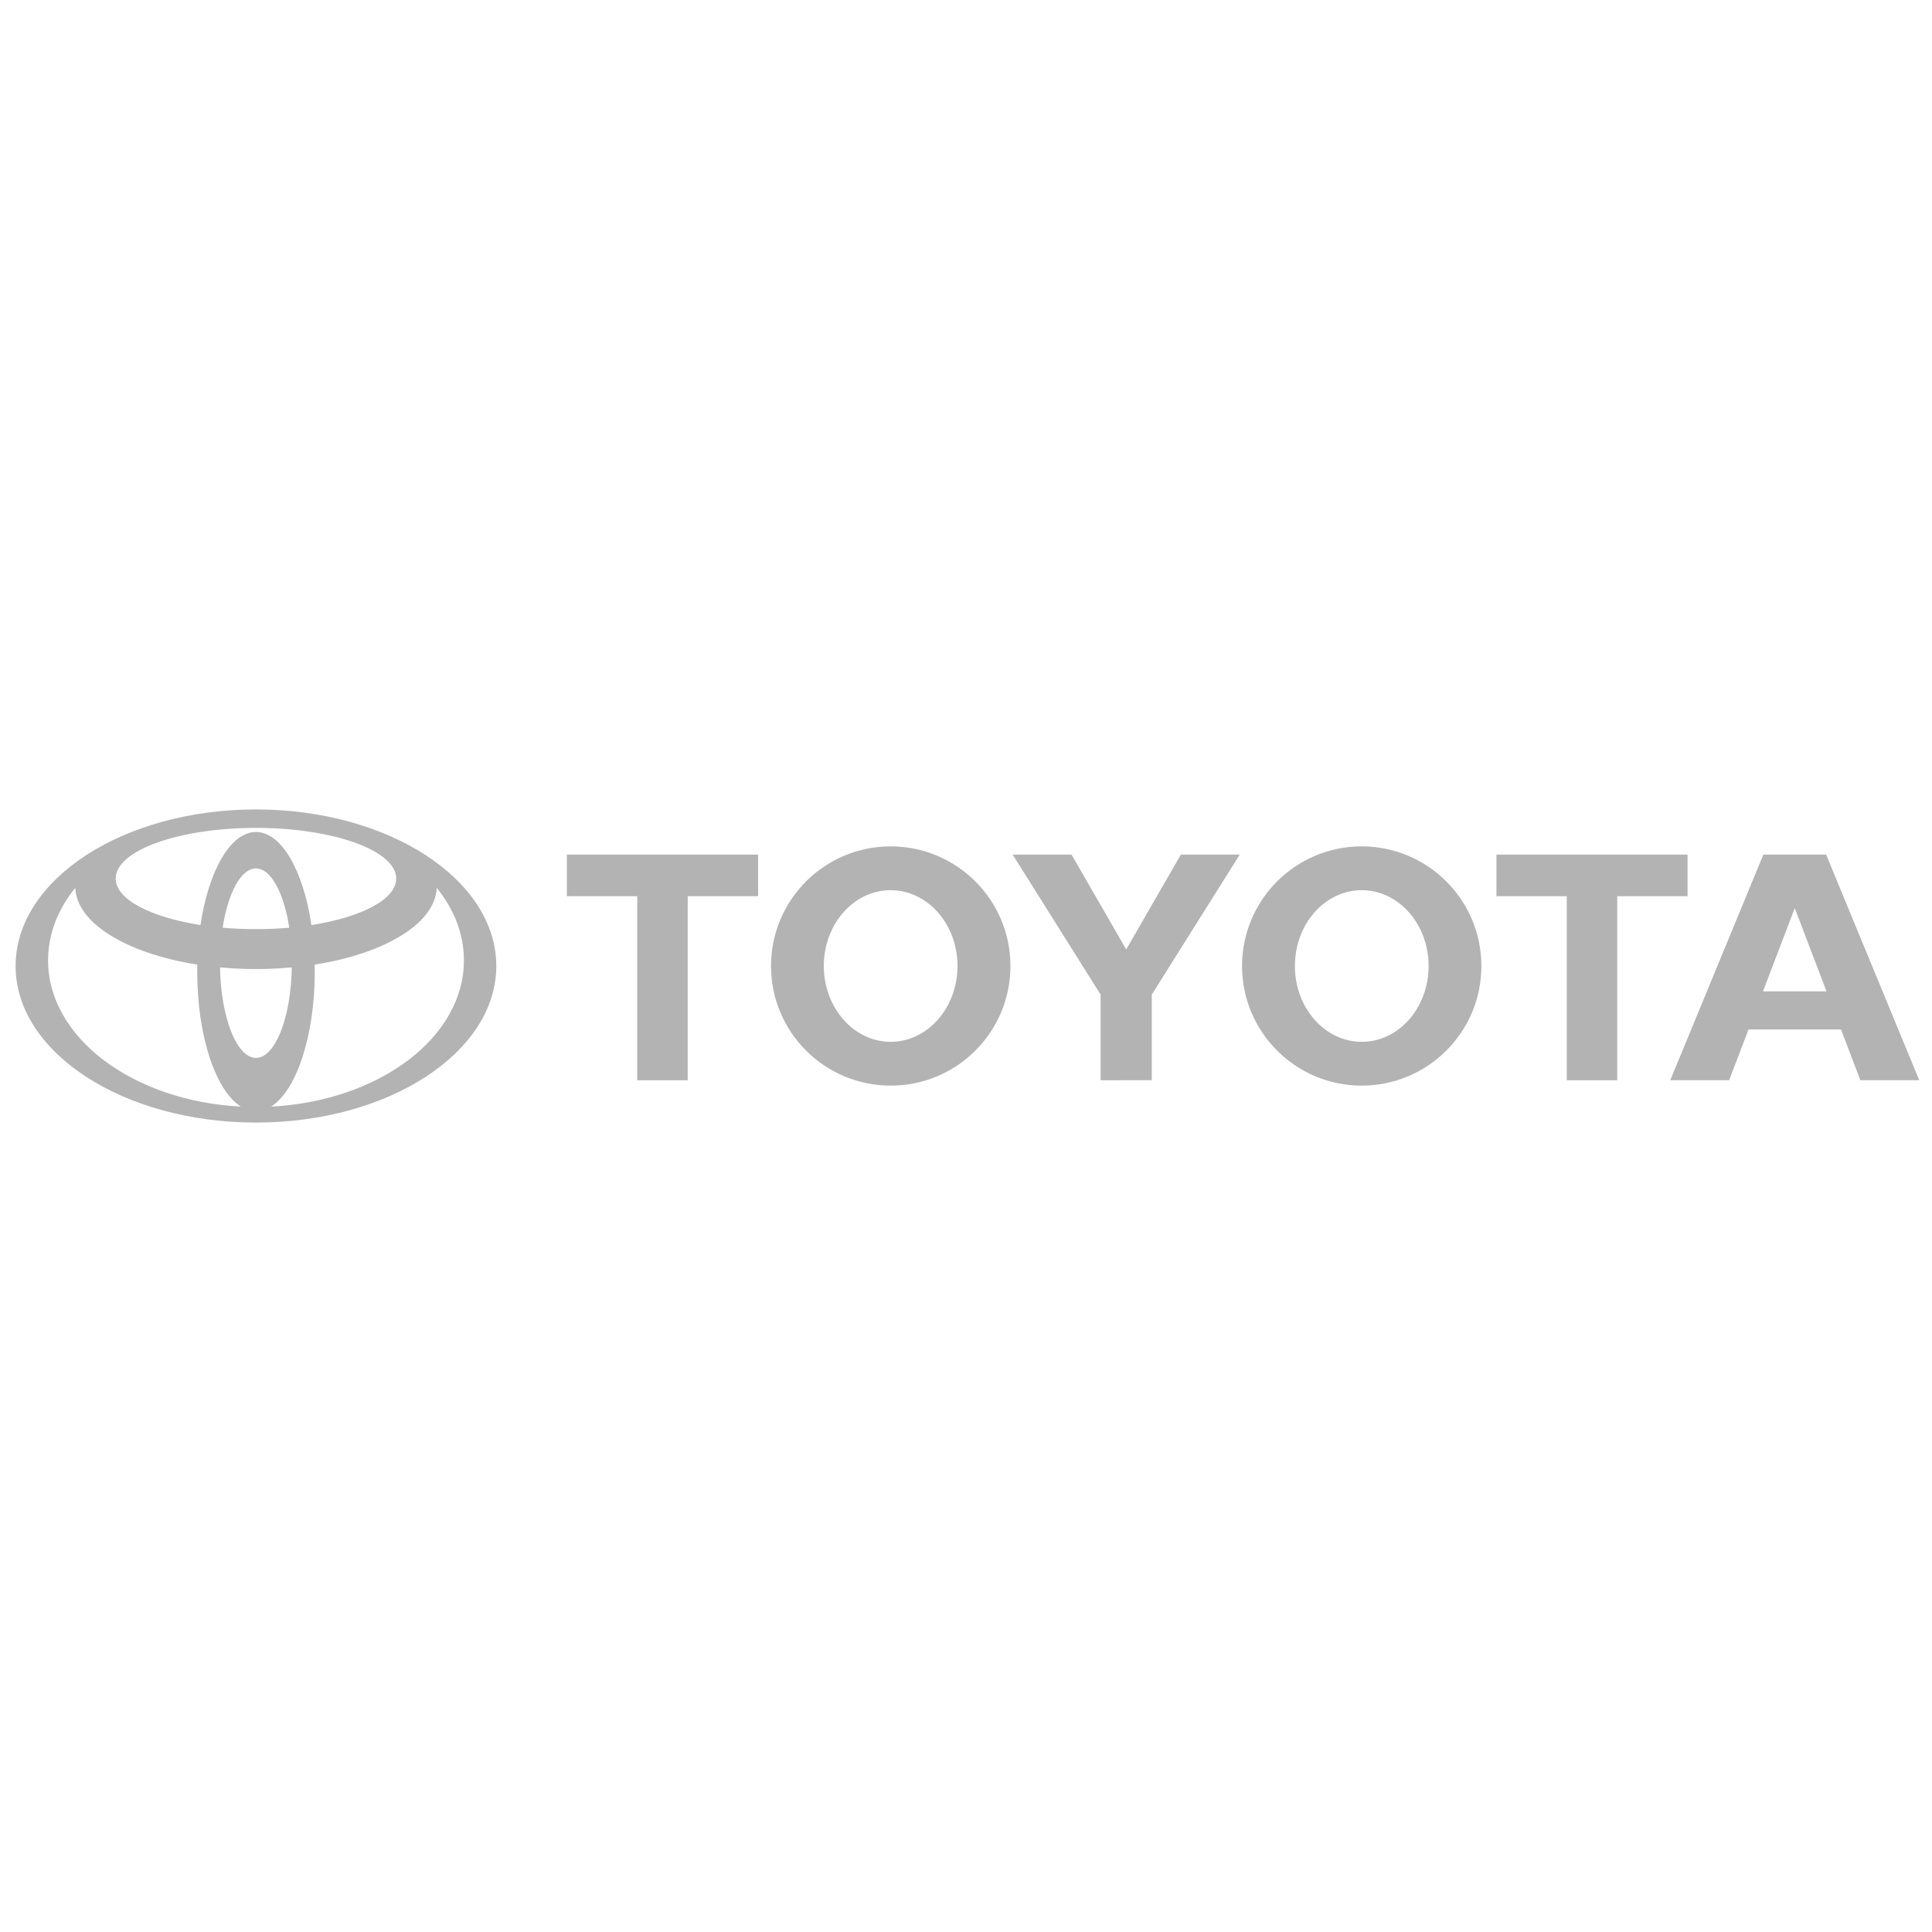
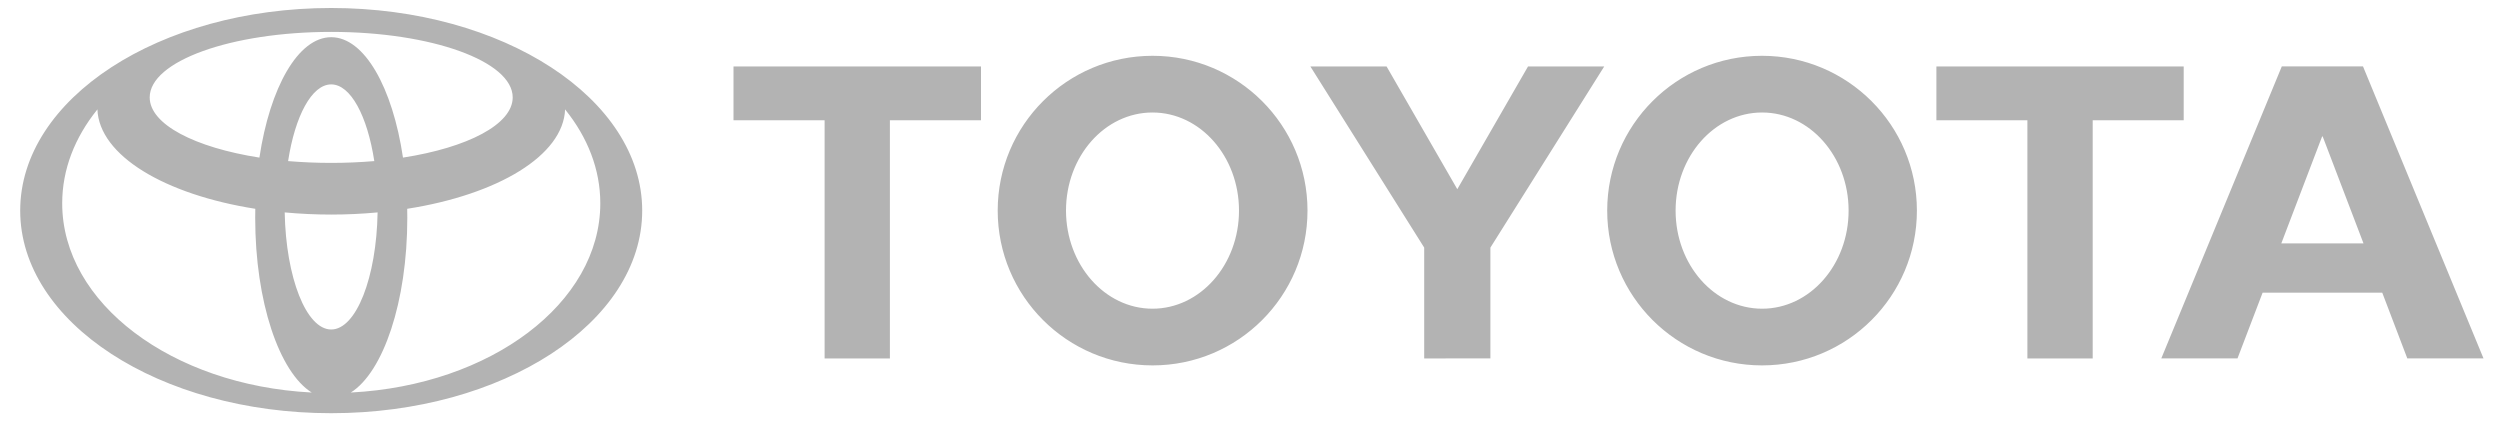
- <svg xmlns="http://www.w3.org/2000/svg" version="1.1" id="Слой_1" x="0px" y="0px" viewBox="0 0 2500 2500" style="enable-background:new 0 0 2500 2500;" xml:space="preserve">
+ <svg xmlns="http://www.w3.org/2000/svg" version="1.1" id="Слой_1" x="0px" y="0px" viewBox="0 0 2500 405.2" style="enable-background:new 0 0 2500 405.2;" xml:space="preserve" width="184px" height="31px">
  <style type="text/css">
	.st0{fill:#B3B3B3;}
</style>
-   <path class="st0" d="M311.8,1432c-32.6-20.4-56.6-90.9-56.6-174.7c0-3.1,0-6.1,0.1-9.1l0,0c-90.7-14.3-156.2-53.3-157.9-99.5  l-0.3,0.5c-22.2,27.6-34.9,59.5-34.9,93.5c0,100,109.8,181.9,249,189.2L311.8,1432z M20.2,1250c0-111.9,139.2-202.6,311-202.6  c171.8,0,311,90.7,311,202.6c0,111.9-139.2,202.6-311,202.6C159.5,1452.6,20.2,1361.9,20.2,1250L20.2,1250z M331.2,1076.6  c33.2,0,61.4,50.3,71.8,120.5l0-0.1c64.5-10,109.7-33.2,109.7-60.2c0-36.2-81.3-65.5-181.5-65.5c-100.2,0-181.5,29.3-181.5,65.5  c0,27,45.2,50.1,109.7,60.2l0,0.1C269.9,1126.9,298.1,1076.6,331.2,1076.6L331.2,1076.6z M351.3,1431.9  c139.2-7.3,249-89.2,249-189.2c0-34-12.7-65.9-34.9-93.5l-0.3-0.5c-1.7,46.2-67.2,85.3-157.9,99.5l0,0c0.1,3,0.1,6.1,0.1,9.1  c0,83.8-24,154.3-56.6,174.7L351.3,1431.9z M331.2,1202.3c14.4,0,28.8-0.6,43.1-1.8l0,0c-6.9-45-23.6-76.7-43.1-76.7  c-19.5,0-36.2,31.8-43.1,76.7l0,0C302.5,1201.7,316.9,1202.3,331.2,1202.3L331.2,1202.3z M331.2,1368.9c25,0,45.3-52,46.4-117.1  l0.1,0c-31,2.9-62.1,2.9-93.1,0l0.1,0C285.9,1317,306.3,1368.9,331.2,1368.9z M1607.2,1250c0-85.5,69.3-154.8,154.8-154.8  c85.5,0,154.9,69.3,154.9,154.8c0,85.5-69.3,154.8-154.9,154.8C1676.6,1404.8,1607.2,1335.5,1607.2,1250L1607.2,1250z   M1762.1,1348.1c47.8,0,86.5-43.9,86.5-98.1c0-54.1-38.7-98.1-86.5-98.1s-86.5,43.9-86.5,98.1  C1675.6,1304.2,1714.3,1348.1,1762.1,1348.1z M2092.7,1159.7v238.2h-65.3v-238.2h0.2h-91.2v-53.8h247.3v53.8H2092.7z M2262.6,1332.1  L2262.6,1332.1l-25.1,65.7h-76.2l120.5-292h81.2l120.5,292h-76.2l-25-65.6l-0.1-0.1H2262.6z M2322.4,1282.8h41.1l0,0l-40.8-106.9  h-0.6l-40.8,106.9l0,0H2322.4z M889.9,1159.7v238.2h-65.3v-238.2h0.2h-91.3v-53.8H981v53.8H889.9L889.9,1159.7z M997.7,1250  c0-85.5,69.3-154.8,154.9-154.8c85.5,0,154.9,69.3,154.9,154.8c0,85.5-69.3,154.8-154.9,154.8C1067,1404.8,997.7,1335.5,997.7,1250z   M1152.5,1348.1c47.7,0,86.5-43.9,86.5-98.1c0-54.1-38.7-98.1-86.5-98.1c-47.8,0-86.5,43.9-86.5,98.1  C1066.1,1304.2,1104.8,1348.1,1152.5,1348.1z M1457.3,1397.8h33.1V1287l113.8-181.1H1528l-70.7,122.7l-70.7-122.7h-76.2l113.8,181.1  v110.9L1457.3,1397.8L1457.3,1397.8z" />
+   <path class="st0" d="M311.8,384.6c-32.6-20.4-56.6-90.9-56.6-174.7c0-3.1,0-6.1,0.1-9.1l0,0c-90.7-14.3-156.2-53.3-157.9-99.5  l-0.3,0.5c-22.2,27.6-34.9,59.5-34.9,93.5c0,100,109.8,181.9,249,189.2L311.8,384.6z M20.2,202.6C20.2,90.7,159.4,0,331.2,0  s311,90.7,311,202.6S503,405.2,331.2,405.2C159.5,405.2,20.2,314.5,20.2,202.6L20.2,202.6z M331.2,29.2c33.2,0,61.4,50.3,71.8,120.5  v-0.1c64.5-10,109.7-33.2,109.7-60.2c0-36.2-81.3-65.5-181.5-65.5S149.7,53.2,149.7,89.4c0,27,45.2,50.1,109.7,60.2v0.1  C269.9,79.5,298.1,29.2,331.2,29.2L331.2,29.2z M351.3,384.5c139.2-7.3,249-89.2,249-189.2c0-34-12.7-65.9-34.9-93.5l-0.3-0.5  c-1.7,46.2-67.2,85.3-157.9,99.5l0,0c0.1,3,0.1,6.1,0.1,9.1c0,83.8-24,154.3-56.6,174.7L351.3,384.5z M331.2,154.9  c14.4,0,28.8-0.6,43.1-1.8l0,0c-6.9-45-23.6-76.7-43.1-76.7s-36.2,31.8-43.1,76.7l0,0C302.5,154.3,316.9,154.9,331.2,154.9  L331.2,154.9z M331.2,321.5c25,0,45.3-52,46.4-117.1h0.1c-31,2.9-62.1,2.9-93.1,0h0.1C285.9,269.6,306.3,321.5,331.2,321.5z   M1607.2,202.6c0-85.5,69.3-154.8,154.8-154.8s154.9,69.3,154.9,154.8s-69.3,154.8-154.9,154.8  C1676.6,357.4,1607.2,288.1,1607.2,202.6L1607.2,202.6z M1762.1,300.7c47.8,0,86.5-43.9,86.5-98.1c0-54.1-38.7-98.1-86.5-98.1  s-86.5,43.9-86.5,98.1S1714.3,300.7,1762.1,300.7z M2092.7,112.3v238.2h-65.3V112.3h0.2h-91.2V58.5h247.3v53.8H2092.7z   M2262.6,284.7L2262.6,284.7l-25.1,65.7h-76.2l120.5-292h81.2l120.5,292h-76.2l-25-65.6l-0.1-0.1H2262.6z M2322.4,235.4h41.1l0,0  l-40.8-106.9h-0.6l-40.8,106.9l0,0H2322.4z M889.9,112.3v238.2h-65.3V112.3h0.2h-91.3V58.5H981v53.8H889.9L889.9,112.3z   M997.7,202.6c0-85.5,69.3-154.8,154.9-154.8c85.5,0,154.9,69.3,154.9,154.8s-69.3,154.8-154.9,154.8S997.7,288.1,997.7,202.6z   M1152.5,300.7c47.7,0,86.5-43.9,86.5-98.1c0-54.1-38.7-98.1-86.5-98.1s-86.5,43.9-86.5,98.1  C1066.1,256.8,1104.8,300.7,1152.5,300.7z M1457.3,350.4h33.1V239.6l113.8-181.1H1528l-70.7,122.7l-70.7-122.7h-76.2l113.8,181.1  v110.9L1457.3,350.4L1457.3,350.4z" />
</svg>
